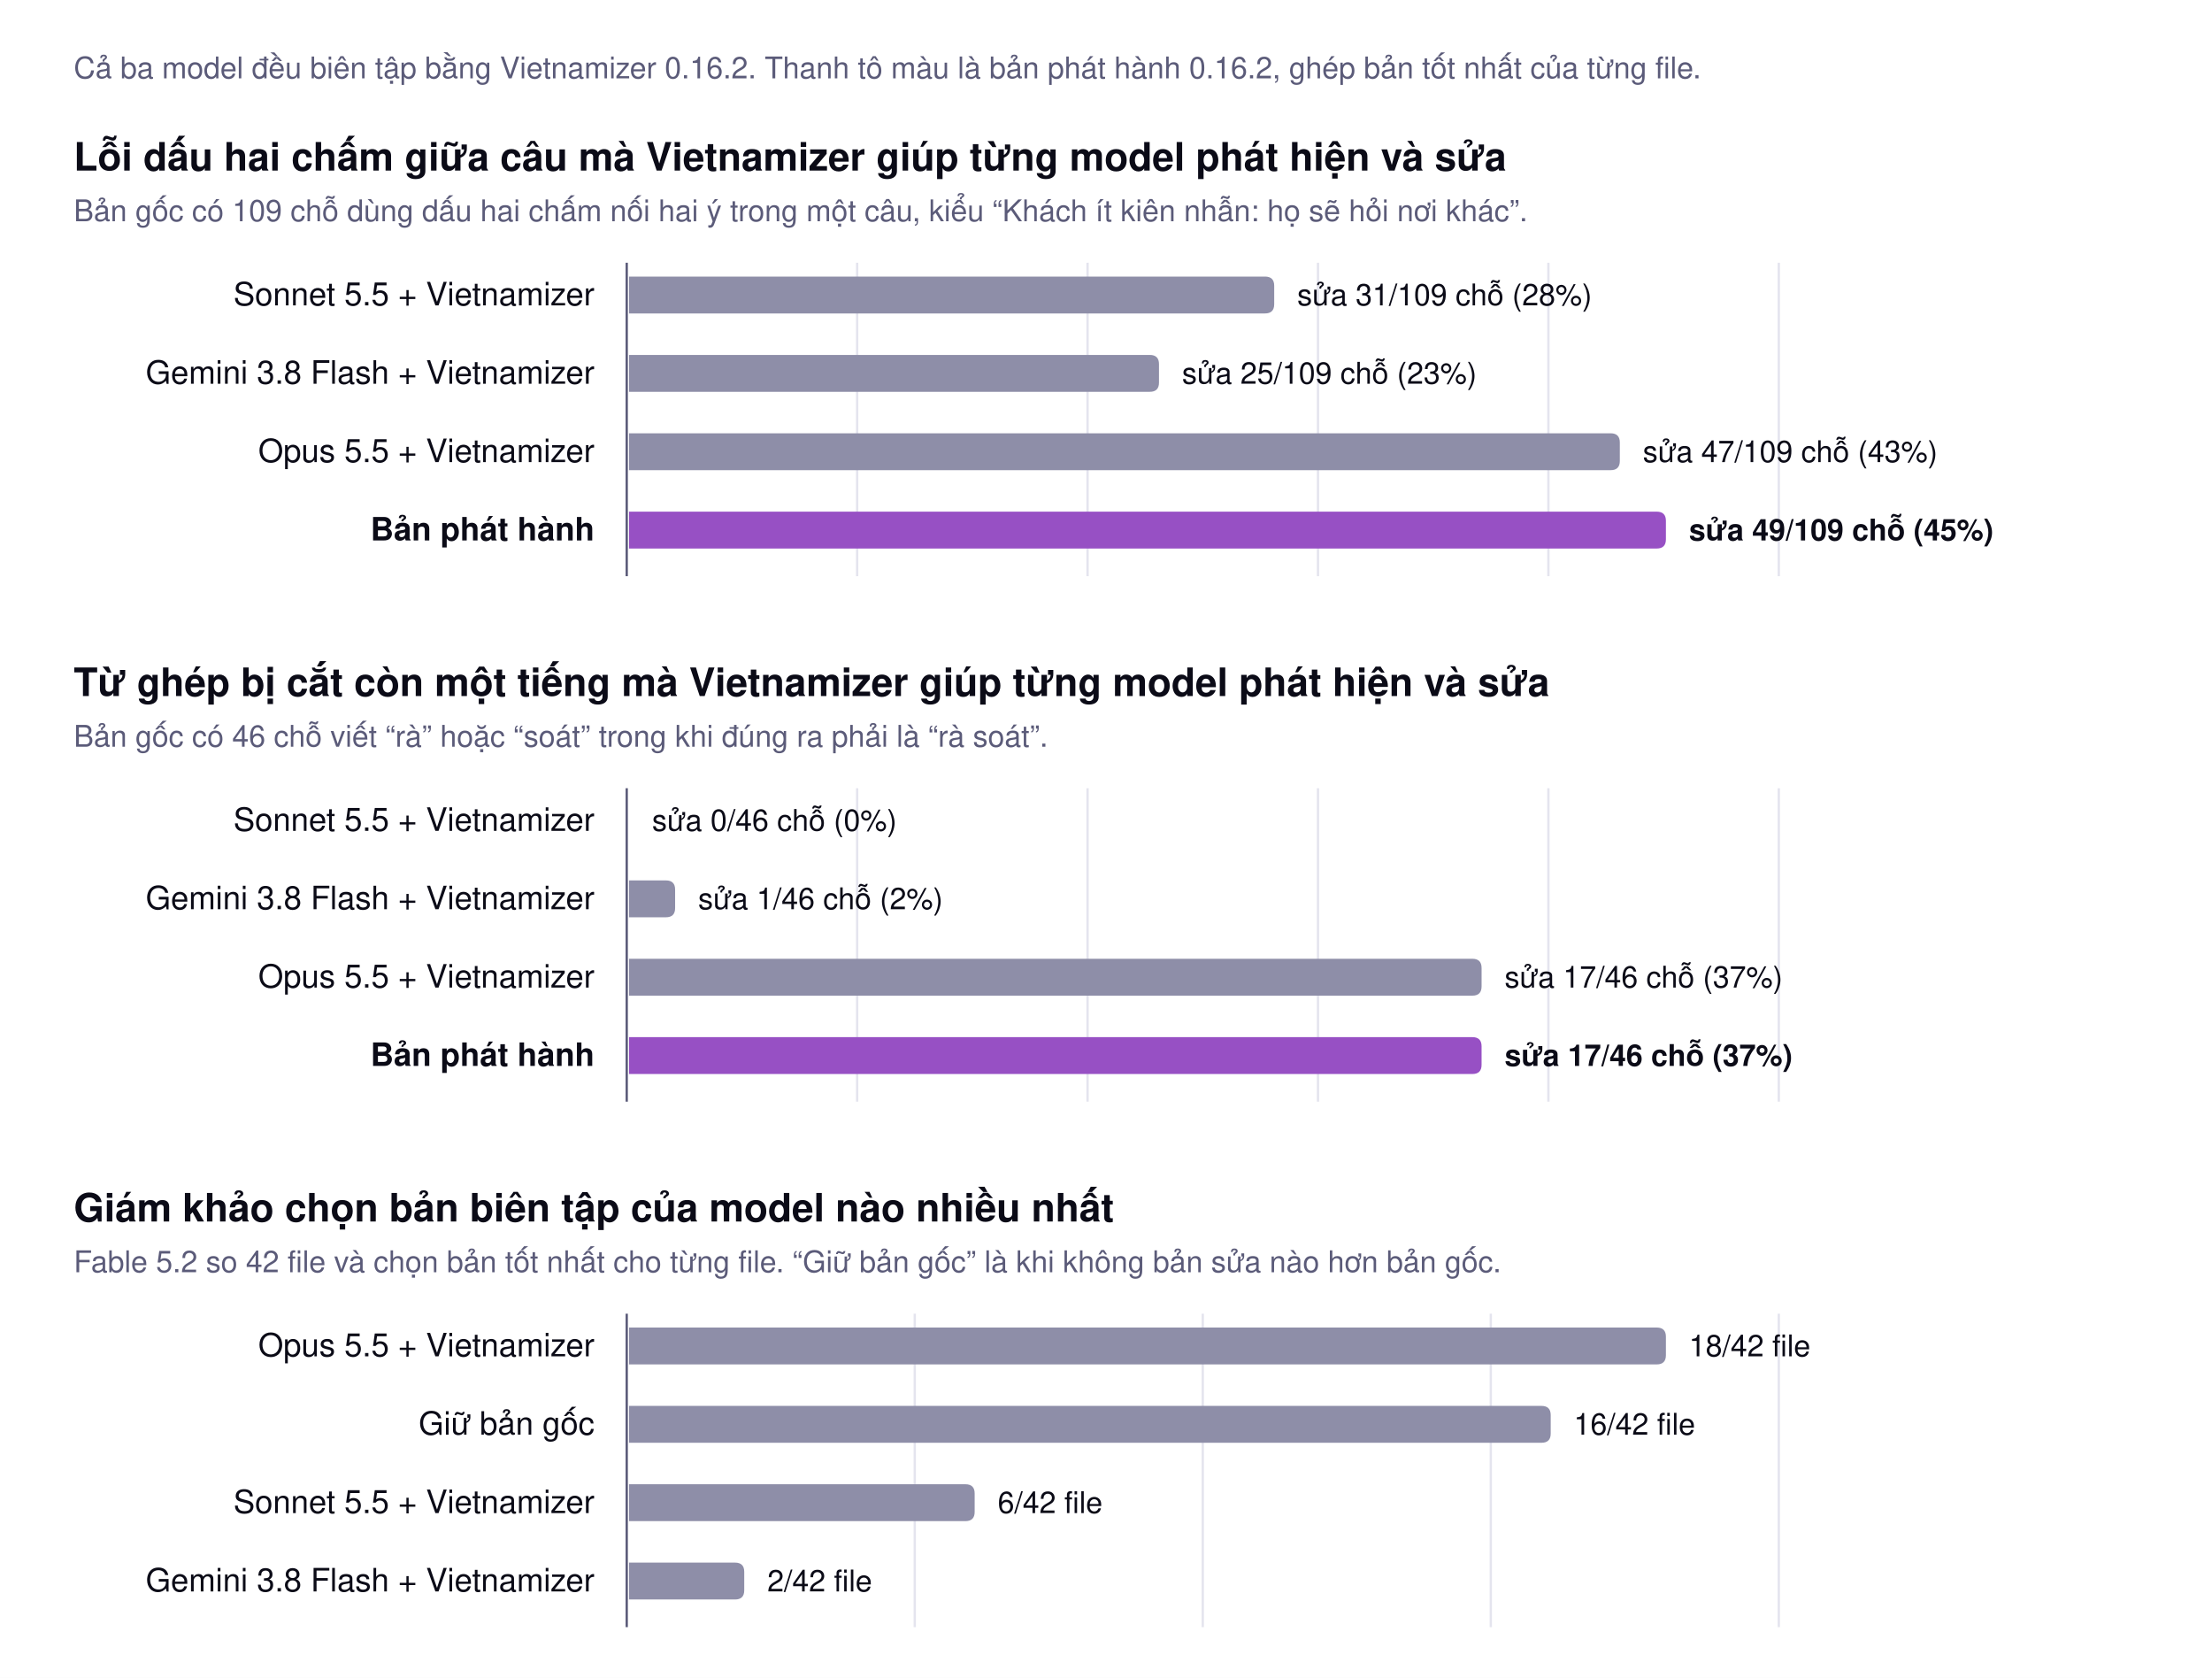
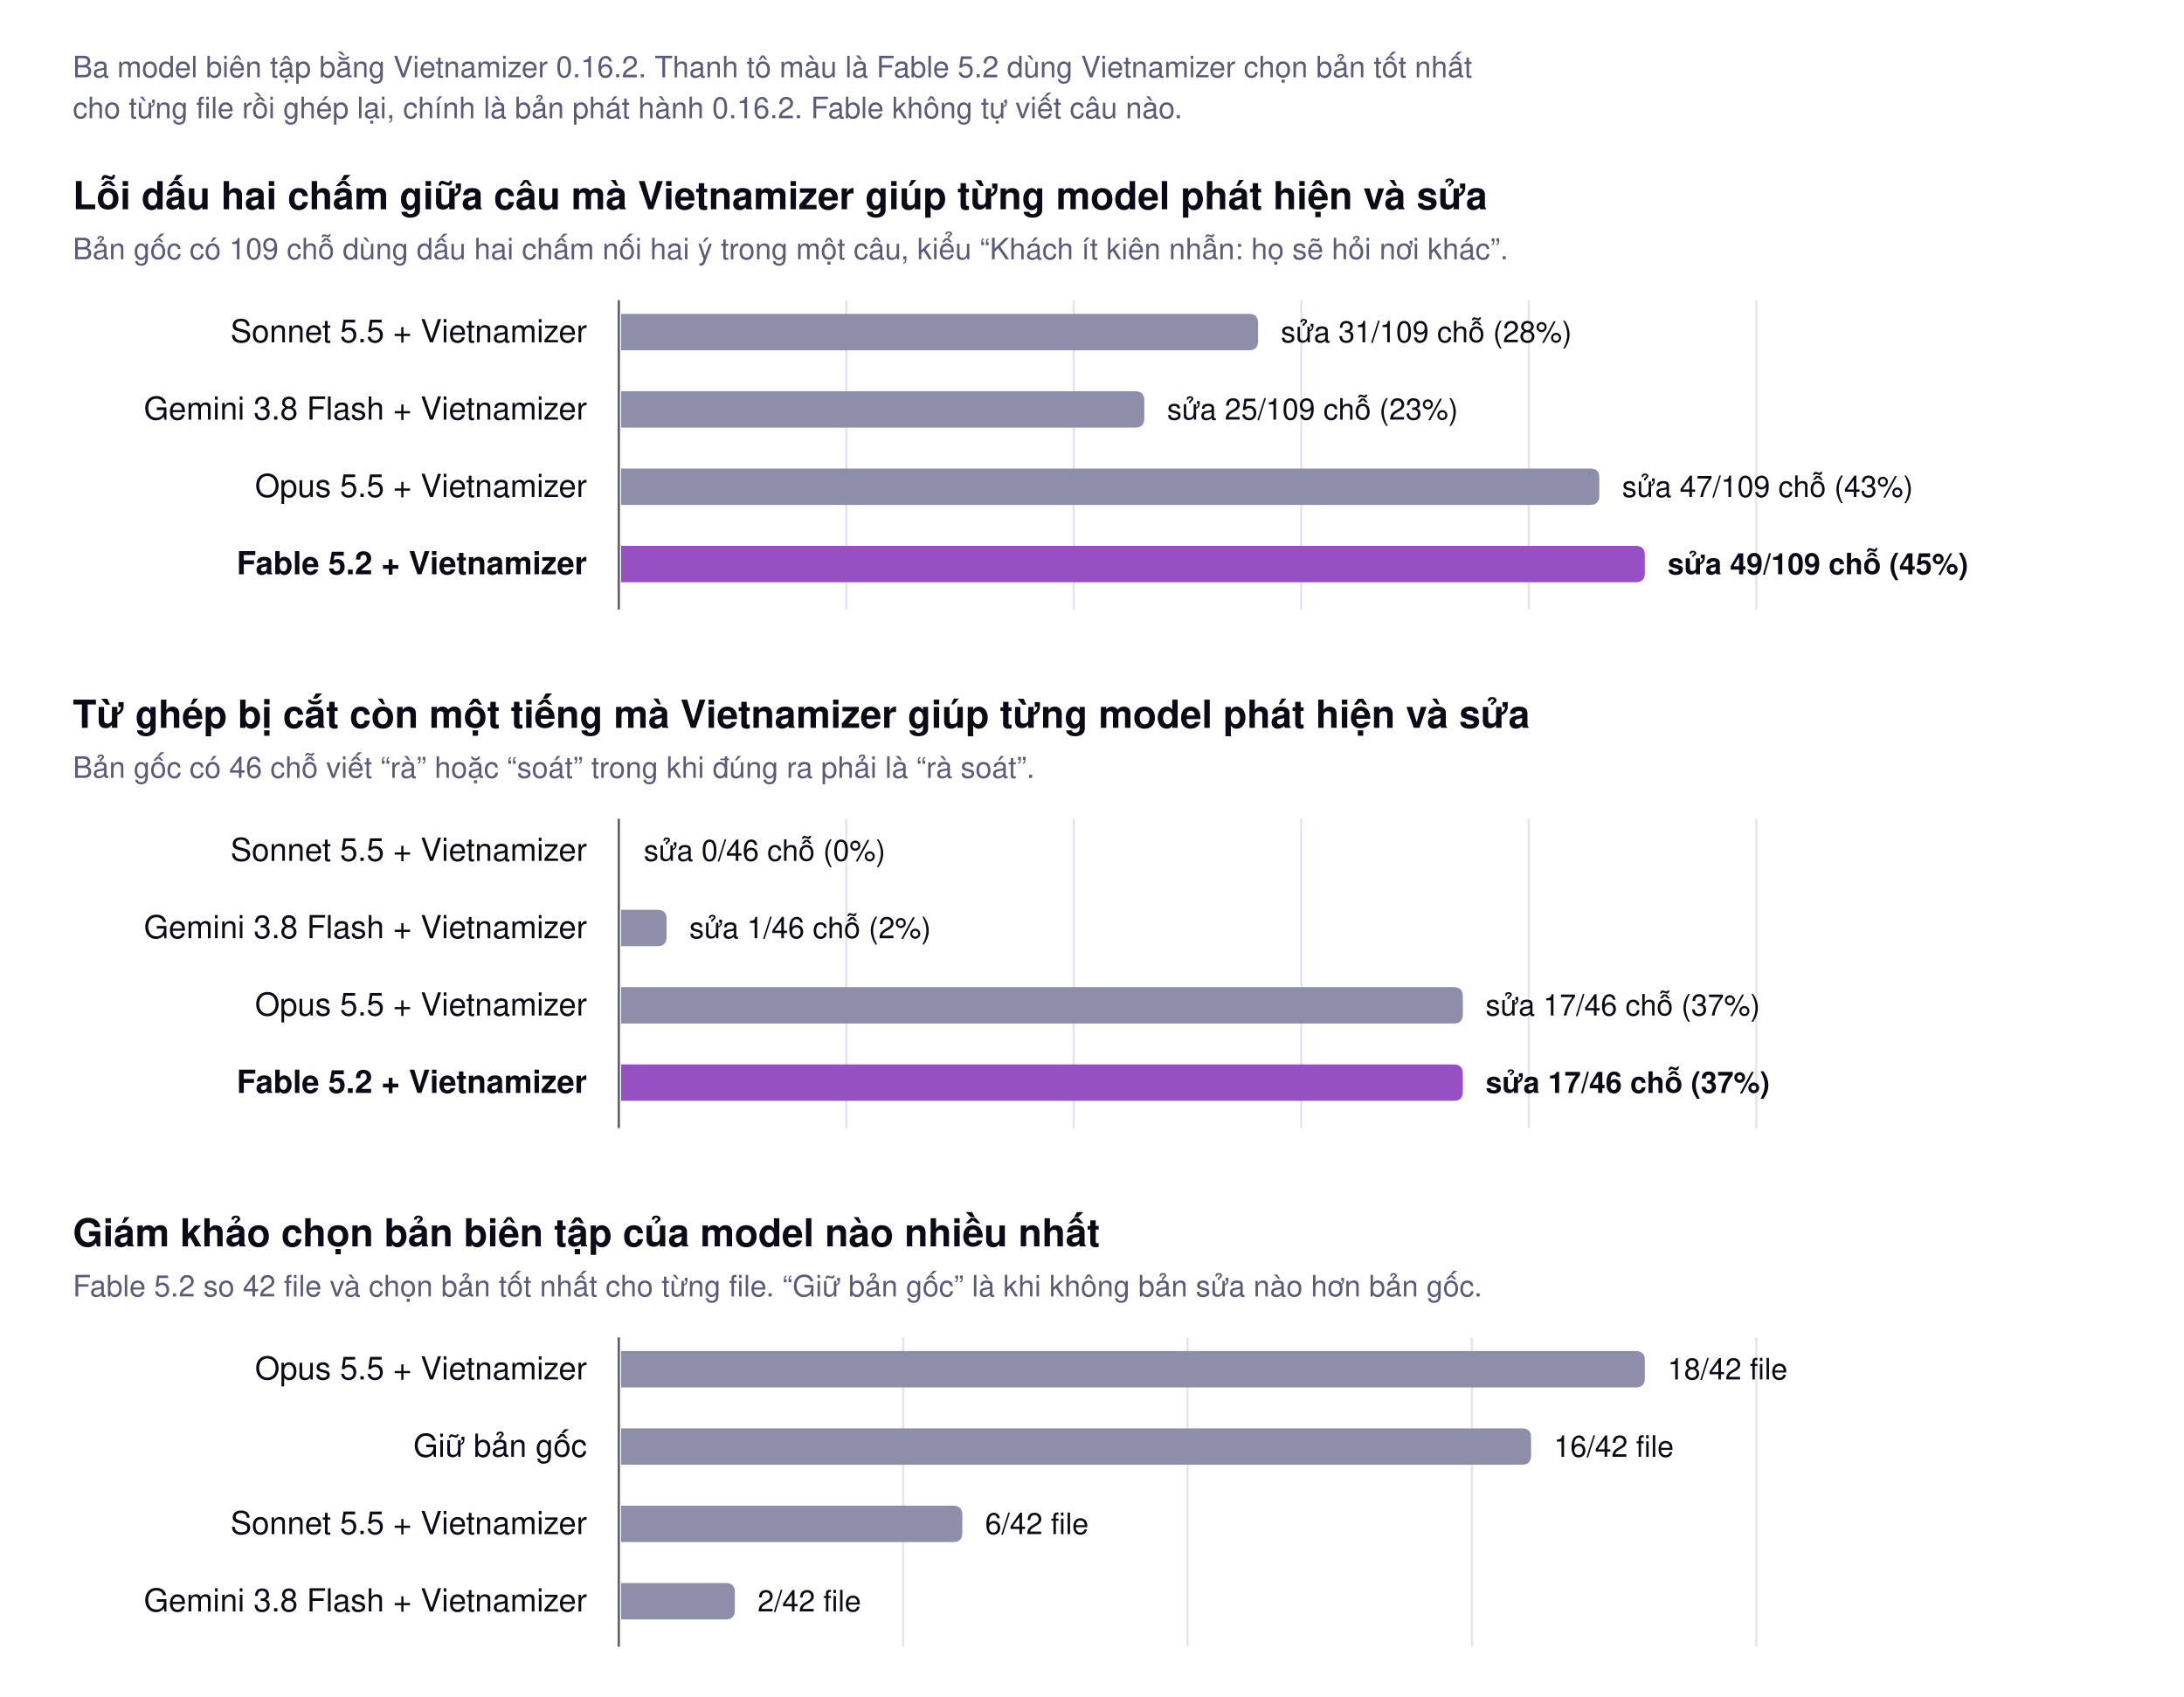
- <svg xmlns="http://www.w3.org/2000/svg" viewBox="0 0 960 728" width="960" height="728" role="img" aria-labelledby="self-edit-benchmark-title self-edit-benchmark-desc">
+ <svg xmlns="http://www.w3.org/2000/svg" viewBox="0 0 960 746" width="960" height="746" role="img" aria-labelledby="self-edit-benchmark-title self-edit-benchmark-desc">
  <rect width="100%" height="100%" fill="#FFFFFF" />
-   <text x="32" y="34" fill="#5B5B79" font-size="13" font-family="'Space Grotesk', -apple-system, 'Segoe UI', Helvetica, Arial, sans-serif">Cả ba model đều biên tập bằng Vietnamizer 0.16.2. Thanh tô màu là bản phát hành 0.16.2, ghép bản tốt nhất của từng file.</text>
-   <text x="32" y="74" fill="#0B0B17" font-size="17" font-weight="600" font-family="'Space Grotesk', -apple-system, 'Segoe UI', Helvetica, Arial, sans-serif">Lỗi dấu hai chấm giữa câu mà Vietnamizer giúp từng model phát hiện và sửa</text>
-   <text x="32" y="96" fill="#5B5B79" font-size="13" font-family="'Space Grotesk', -apple-system, 'Segoe UI', Helvetica, Arial, sans-serif">Bản gốc có 109 chỗ dùng dấu hai chấm nối hai ý trong một câu, kiểu “Khách ít kiên nhẫn: họ sẽ hỏi nơi khác”.</text>
-   <line x1="272" y1="114" x2="272" y2="250" stroke="#5B5B79" stroke-width="1" />
-   <line x1="372.0" y1="114" x2="372.0" y2="250" stroke="#E4E4EE" stroke-width="1" />
-   <line x1="472.0" y1="114" x2="472.0" y2="250" stroke="#E4E4EE" stroke-width="1" />
-   <line x1="572.0" y1="114" x2="572.0" y2="250" stroke="#E4E4EE" stroke-width="1" />
-   <line x1="672.0" y1="114" x2="672.0" y2="250" stroke="#E4E4EE" stroke-width="1" />
-   <line x1="772.0" y1="114" x2="772.0" y2="250" stroke="#E4E4EE" stroke-width="1" />
-   <text x="258" y="132.5" fill="#0B0B17" font-size="14" font-weight="400" font-family="'Space Grotesk', -apple-system, 'Segoe UI', Helvetica, Arial, sans-serif" text-anchor="end">Sonnet 5.5 + Vietnamizer</text>
-   <path d="M273 120H549.0Q553.0 120 553.0 124V132Q553.0 136 549.0 136H273Z" fill="#8E8EA8" />
-   <text x="563.0" y="132.5" fill="#0B0B17" font-size="13" font-weight="400" font-family="'Space Grotesk', -apple-system, 'Segoe UI', Helvetica, Arial, sans-serif">sửa 31/109 chỗ (28%)</text>
-   <text x="258" y="166.5" fill="#0B0B17" font-size="14" font-weight="400" font-family="'Space Grotesk', -apple-system, 'Segoe UI', Helvetica, Arial, sans-serif" text-anchor="end">Gemini 3.8 Flash + Vietnamizer</text>
-   <path d="M273 154H499.0Q503.0 154 503.0 158V166Q503.0 170 499.0 170H273Z" fill="#8E8EA8" />
-   <text x="513.0" y="166.5" fill="#0B0B17" font-size="13" font-weight="400" font-family="'Space Grotesk', -apple-system, 'Segoe UI', Helvetica, Arial, sans-serif">sửa 25/109 chỗ (23%)</text>
-   <text x="258" y="200.5" fill="#0B0B17" font-size="14" font-weight="400" font-family="'Space Grotesk', -apple-system, 'Segoe UI', Helvetica, Arial, sans-serif" text-anchor="end">Opus 5.5 + Vietnamizer</text>
-   <path d="M273 188H699.0Q703.0 188 703.0 192V200Q703.0 204 699.0 204H273Z" fill="#8E8EA8" />
-   <text x="713.0" y="200.5" fill="#0B0B17" font-size="13" font-weight="400" font-family="'Space Grotesk', -apple-system, 'Segoe UI', Helvetica, Arial, sans-serif">sửa 47/109 chỗ (43%)</text>
-   <text x="258" y="234.5" fill="#0B0B17" font-size="14" font-weight="600" font-family="'Space Grotesk', -apple-system, 'Segoe UI', Helvetica, Arial, sans-serif" text-anchor="end">Bản phát hành</text>
-   <path d="M273 222H719.0Q723.0 222 723.0 226V234Q723.0 238 719.0 238H273Z" fill="#9750C4" />
-   <text x="733.0" y="234.5" fill="#0B0B17" font-size="13" font-weight="600" font-family="'Space Grotesk', -apple-system, 'Segoe UI', Helvetica, Arial, sans-serif">sửa 49/109 chỗ (45%)</text>
-   <text x="32" y="302" fill="#0B0B17" font-size="17" font-weight="600" font-family="'Space Grotesk', -apple-system, 'Segoe UI', Helvetica, Arial, sans-serif">Từ ghép bị cắt còn một tiếng mà Vietnamizer giúp từng model phát hiện và sửa</text>
-   <text x="32" y="324" fill="#5B5B79" font-size="13" font-family="'Space Grotesk', -apple-system, 'Segoe UI', Helvetica, Arial, sans-serif">Bản gốc có 46 chỗ viết “rà” hoặc “soát” trong khi đúng ra phải là “rà soát”.</text>
-   <line x1="272" y1="342" x2="272" y2="478" stroke="#5B5B79" stroke-width="1" />
-   <line x1="372.0" y1="342" x2="372.0" y2="478" stroke="#E4E4EE" stroke-width="1" />
-   <line x1="472.0" y1="342" x2="472.0" y2="478" stroke="#E4E4EE" stroke-width="1" />
-   <line x1="572.0" y1="342" x2="572.0" y2="478" stroke="#E4E4EE" stroke-width="1" />
-   <line x1="672.0" y1="342" x2="672.0" y2="478" stroke="#E4E4EE" stroke-width="1" />
-   <line x1="772.0" y1="342" x2="772.0" y2="478" stroke="#E4E4EE" stroke-width="1" />
-   <text x="258" y="360.5" fill="#0B0B17" font-size="14" font-weight="400" font-family="'Space Grotesk', -apple-system, 'Segoe UI', Helvetica, Arial, sans-serif" text-anchor="end">Sonnet 5.5 + Vietnamizer</text>
-   <text x="283.0" y="360.5" fill="#0B0B17" font-size="13" font-weight="400" font-family="'Space Grotesk', -apple-system, 'Segoe UI', Helvetica, Arial, sans-serif">sửa 0/46 chỗ (0%)</text>
-   <text x="258" y="394.5" fill="#0B0B17" font-size="14" font-weight="400" font-family="'Space Grotesk', -apple-system, 'Segoe UI', Helvetica, Arial, sans-serif" text-anchor="end">Gemini 3.8 Flash + Vietnamizer</text>
-   <path d="M273 382H289.0Q293.0 382 293.0 386V394Q293.0 398 289.0 398H273Z" fill="#8E8EA8" />
-   <text x="303.0" y="394.5" fill="#0B0B17" font-size="13" font-weight="400" font-family="'Space Grotesk', -apple-system, 'Segoe UI', Helvetica, Arial, sans-serif">sửa 1/46 chỗ (2%)</text>
-   <text x="258" y="428.5" fill="#0B0B17" font-size="14" font-weight="400" font-family="'Space Grotesk', -apple-system, 'Segoe UI', Helvetica, Arial, sans-serif" text-anchor="end">Opus 5.5 + Vietnamizer</text>
-   <path d="M273 416H639.0Q643.0 416 643.0 420V428Q643.0 432 639.0 432H273Z" fill="#8E8EA8" />
-   <text x="653.0" y="428.5" fill="#0B0B17" font-size="13" font-weight="400" font-family="'Space Grotesk', -apple-system, 'Segoe UI', Helvetica, Arial, sans-serif">sửa 17/46 chỗ (37%)</text>
-   <text x="258" y="462.5" fill="#0B0B17" font-size="14" font-weight="600" font-family="'Space Grotesk', -apple-system, 'Segoe UI', Helvetica, Arial, sans-serif" text-anchor="end">Bản phát hành</text>
-   <path d="M273 450H639.0Q643.0 450 643.0 454V462Q643.0 466 639.0 466H273Z" fill="#9750C4" />
-   <text x="653.0" y="462.5" fill="#0B0B17" font-size="13" font-weight="600" font-family="'Space Grotesk', -apple-system, 'Segoe UI', Helvetica, Arial, sans-serif">sửa 17/46 chỗ (37%)</text>
-   <text x="32" y="530" fill="#0B0B17" font-size="17" font-weight="600" font-family="'Space Grotesk', -apple-system, 'Segoe UI', Helvetica, Arial, sans-serif">Giám khảo chọn bản biên tập của model nào nhiều nhất</text>
-   <text x="32" y="552" fill="#5B5B79" font-size="13" font-family="'Space Grotesk', -apple-system, 'Segoe UI', Helvetica, Arial, sans-serif">Fable 5.2 so 42 file và chọn bản tốt nhất cho từng file. “Giữ bản gốc” là khi không bản sửa nào hơn bản gốc.</text>
-   <line x1="272" y1="570" x2="272" y2="706" stroke="#5B5B79" stroke-width="1" />
-   <line x1="397.0" y1="570" x2="397.0" y2="706" stroke="#E4E4EE" stroke-width="1" />
-   <line x1="522.0" y1="570" x2="522.0" y2="706" stroke="#E4E4EE" stroke-width="1" />
-   <line x1="647.0" y1="570" x2="647.0" y2="706" stroke="#E4E4EE" stroke-width="1" />
-   <line x1="772.0" y1="570" x2="772.0" y2="706" stroke="#E4E4EE" stroke-width="1" />
-   <text x="258" y="588.5" fill="#0B0B17" font-size="14" font-weight="400" font-family="'Space Grotesk', -apple-system, 'Segoe UI', Helvetica, Arial, sans-serif" text-anchor="end">Opus 5.5 + Vietnamizer</text>
-   <path d="M273 576H719.0Q723.0 576 723.0 580V588Q723.0 592 719.0 592H273Z" fill="#8E8EA8" />
-   <text x="733.0" y="588.5" fill="#0B0B17" font-size="13" font-weight="400" font-family="'Space Grotesk', -apple-system, 'Segoe UI', Helvetica, Arial, sans-serif">18/42 file</text>
-   <text x="258" y="622.5" fill="#0B0B17" font-size="14" font-weight="400" font-family="'Space Grotesk', -apple-system, 'Segoe UI', Helvetica, Arial, sans-serif" text-anchor="end">Giữ bản gốc</text>
-   <path d="M273 610H669.0Q673.0 610 673.0 614V622Q673.0 626 669.0 626H273Z" fill="#8E8EA8" />
-   <text x="683.0" y="622.5" fill="#0B0B17" font-size="13" font-weight="400" font-family="'Space Grotesk', -apple-system, 'Segoe UI', Helvetica, Arial, sans-serif">16/42 file</text>
-   <text x="258" y="656.5" fill="#0B0B17" font-size="14" font-weight="400" font-family="'Space Grotesk', -apple-system, 'Segoe UI', Helvetica, Arial, sans-serif" text-anchor="end">Sonnet 5.5 + Vietnamizer</text>
-   <path d="M273 644H419.0Q423.0 644 423.0 648V656Q423.0 660 419.0 660H273Z" fill="#8E8EA8" />
-   <text x="433.0" y="656.5" fill="#0B0B17" font-size="13" font-weight="400" font-family="'Space Grotesk', -apple-system, 'Segoe UI', Helvetica, Arial, sans-serif">6/42 file</text>
-   <text x="258" y="690.5" fill="#0B0B17" font-size="14" font-weight="400" font-family="'Space Grotesk', -apple-system, 'Segoe UI', Helvetica, Arial, sans-serif" text-anchor="end">Gemini 3.8 Flash + Vietnamizer</text>
-   <path d="M273 678H319.0Q323.0 678 323.0 682V690Q323.0 694 319.0 694H273Z" fill="#8E8EA8" />
-   <text x="333.0" y="690.5" fill="#0B0B17" font-size="13" font-weight="400" font-family="'Space Grotesk', -apple-system, 'Segoe UI', Helvetica, Arial, sans-serif">2/42 file</text>
+   <text x="32" y="34" fill="#5B5B79" font-size="13" font-family="'Space Grotesk', -apple-system, 'Segoe UI', Helvetica, Arial, sans-serif">Ba model biên tập bằng Vietnamizer 0.16.2. Thanh tô màu là Fable 5.2 dùng Vietnamizer chọn bản tốt nhất</text>
+   <text x="32" y="52" fill="#5B5B79" font-size="13" font-family="'Space Grotesk', -apple-system, 'Segoe UI', Helvetica, Arial, sans-serif">cho từng file rồi ghép lại, chính là bản phát hành 0.16.2. Fable không tự viết câu nào.</text>
+   <text x="32" y="92" fill="#0B0B17" font-size="17" font-weight="600" font-family="'Space Grotesk', -apple-system, 'Segoe UI', Helvetica, Arial, sans-serif">Lỗi dấu hai chấm giữa câu mà Vietnamizer giúp từng model phát hiện và sửa</text>
+   <text x="32" y="114" fill="#5B5B79" font-size="13" font-family="'Space Grotesk', -apple-system, 'Segoe UI', Helvetica, Arial, sans-serif">Bản gốc có 109 chỗ dùng dấu hai chấm nối hai ý trong một câu, kiểu “Khách ít kiên nhẫn: họ sẽ hỏi nơi khác”.</text>
+   <line x1="272" y1="132" x2="272" y2="268" stroke="#5B5B79" stroke-width="1" />
+   <line x1="372.0" y1="132" x2="372.0" y2="268" stroke="#E4E4EE" stroke-width="1" />
+   <line x1="472.0" y1="132" x2="472.0" y2="268" stroke="#E4E4EE" stroke-width="1" />
+   <line x1="572.0" y1="132" x2="572.0" y2="268" stroke="#E4E4EE" stroke-width="1" />
+   <line x1="672.0" y1="132" x2="672.0" y2="268" stroke="#E4E4EE" stroke-width="1" />
+   <line x1="772.0" y1="132" x2="772.0" y2="268" stroke="#E4E4EE" stroke-width="1" />
+   <text x="258" y="150.5" fill="#0B0B17" font-size="14" font-weight="400" font-family="'Space Grotesk', -apple-system, 'Segoe UI', Helvetica, Arial, sans-serif" text-anchor="end">Sonnet 5.5 + Vietnamizer</text>
+   <path d="M273 138H549.0Q553.0 138 553.0 142V150Q553.0 154 549.0 154H273Z" fill="#8E8EA8" />
+   <text x="563.0" y="150.5" fill="#0B0B17" font-size="13" font-weight="400" font-family="'Space Grotesk', -apple-system, 'Segoe UI', Helvetica, Arial, sans-serif">sửa 31/109 chỗ (28%)</text>
+   <text x="258" y="184.5" fill="#0B0B17" font-size="14" font-weight="400" font-family="'Space Grotesk', -apple-system, 'Segoe UI', Helvetica, Arial, sans-serif" text-anchor="end">Gemini 3.8 Flash + Vietnamizer</text>
+   <path d="M273 172H499.0Q503.0 172 503.0 176V184Q503.0 188 499.0 188H273Z" fill="#8E8EA8" />
+   <text x="513.0" y="184.5" fill="#0B0B17" font-size="13" font-weight="400" font-family="'Space Grotesk', -apple-system, 'Segoe UI', Helvetica, Arial, sans-serif">sửa 25/109 chỗ (23%)</text>
+   <text x="258" y="218.5" fill="#0B0B17" font-size="14" font-weight="400" font-family="'Space Grotesk', -apple-system, 'Segoe UI', Helvetica, Arial, sans-serif" text-anchor="end">Opus 5.5 + Vietnamizer</text>
+   <path d="M273 206H699.0Q703.0 206 703.0 210V218Q703.0 222 699.0 222H273Z" fill="#8E8EA8" />
+   <text x="713.0" y="218.5" fill="#0B0B17" font-size="13" font-weight="400" font-family="'Space Grotesk', -apple-system, 'Segoe UI', Helvetica, Arial, sans-serif">sửa 47/109 chỗ (43%)</text>
+   <text x="258" y="252.5" fill="#0B0B17" font-size="14" font-weight="600" font-family="'Space Grotesk', -apple-system, 'Segoe UI', Helvetica, Arial, sans-serif" text-anchor="end">Fable 5.2 + Vietnamizer</text>
+   <path d="M273 240H719.0Q723.0 240 723.0 244V252Q723.0 256 719.0 256H273Z" fill="#9750C4" />
+   <text x="733.0" y="252.5" fill="#0B0B17" font-size="13" font-weight="600" font-family="'Space Grotesk', -apple-system, 'Segoe UI', Helvetica, Arial, sans-serif">sửa 49/109 chỗ (45%)</text>
+   <text x="32" y="320" fill="#0B0B17" font-size="17" font-weight="600" font-family="'Space Grotesk', -apple-system, 'Segoe UI', Helvetica, Arial, sans-serif">Từ ghép bị cắt còn một tiếng mà Vietnamizer giúp từng model phát hiện và sửa</text>
+   <text x="32" y="342" fill="#5B5B79" font-size="13" font-family="'Space Grotesk', -apple-system, 'Segoe UI', Helvetica, Arial, sans-serif">Bản gốc có 46 chỗ viết “rà” hoặc “soát” trong khi đúng ra phải là “rà soát”.</text>
+   <line x1="272" y1="360" x2="272" y2="496" stroke="#5B5B79" stroke-width="1" />
+   <line x1="372.0" y1="360" x2="372.0" y2="496" stroke="#E4E4EE" stroke-width="1" />
+   <line x1="472.0" y1="360" x2="472.0" y2="496" stroke="#E4E4EE" stroke-width="1" />
+   <line x1="572.0" y1="360" x2="572.0" y2="496" stroke="#E4E4EE" stroke-width="1" />
+   <line x1="672.0" y1="360" x2="672.0" y2="496" stroke="#E4E4EE" stroke-width="1" />
+   <line x1="772.0" y1="360" x2="772.0" y2="496" stroke="#E4E4EE" stroke-width="1" />
+   <text x="258" y="378.5" fill="#0B0B17" font-size="14" font-weight="400" font-family="'Space Grotesk', -apple-system, 'Segoe UI', Helvetica, Arial, sans-serif" text-anchor="end">Sonnet 5.5 + Vietnamizer</text>
+   <text x="283.0" y="378.5" fill="#0B0B17" font-size="13" font-weight="400" font-family="'Space Grotesk', -apple-system, 'Segoe UI', Helvetica, Arial, sans-serif">sửa 0/46 chỗ (0%)</text>
+   <text x="258" y="412.5" fill="#0B0B17" font-size="14" font-weight="400" font-family="'Space Grotesk', -apple-system, 'Segoe UI', Helvetica, Arial, sans-serif" text-anchor="end">Gemini 3.8 Flash + Vietnamizer</text>
+   <path d="M273 400H289.0Q293.0 400 293.0 404V412Q293.0 416 289.0 416H273Z" fill="#8E8EA8" />
+   <text x="303.0" y="412.5" fill="#0B0B17" font-size="13" font-weight="400" font-family="'Space Grotesk', -apple-system, 'Segoe UI', Helvetica, Arial, sans-serif">sửa 1/46 chỗ (2%)</text>
+   <text x="258" y="446.5" fill="#0B0B17" font-size="14" font-weight="400" font-family="'Space Grotesk', -apple-system, 'Segoe UI', Helvetica, Arial, sans-serif" text-anchor="end">Opus 5.5 + Vietnamizer</text>
+   <path d="M273 434H639.0Q643.0 434 643.0 438V446Q643.0 450 639.0 450H273Z" fill="#8E8EA8" />
+   <text x="653.0" y="446.5" fill="#0B0B17" font-size="13" font-weight="400" font-family="'Space Grotesk', -apple-system, 'Segoe UI', Helvetica, Arial, sans-serif">sửa 17/46 chỗ (37%)</text>
+   <text x="258" y="480.5" fill="#0B0B17" font-size="14" font-weight="600" font-family="'Space Grotesk', -apple-system, 'Segoe UI', Helvetica, Arial, sans-serif" text-anchor="end">Fable 5.2 + Vietnamizer</text>
+   <path d="M273 468H639.0Q643.0 468 643.0 472V480Q643.0 484 639.0 484H273Z" fill="#9750C4" />
+   <text x="653.0" y="480.5" fill="#0B0B17" font-size="13" font-weight="600" font-family="'Space Grotesk', -apple-system, 'Segoe UI', Helvetica, Arial, sans-serif">sửa 17/46 chỗ (37%)</text>
+   <text x="32" y="548" fill="#0B0B17" font-size="17" font-weight="600" font-family="'Space Grotesk', -apple-system, 'Segoe UI', Helvetica, Arial, sans-serif">Giám khảo chọn bản biên tập của model nào nhiều nhất</text>
+   <text x="32" y="570" fill="#5B5B79" font-size="13" font-family="'Space Grotesk', -apple-system, 'Segoe UI', Helvetica, Arial, sans-serif">Fable 5.2 so 42 file và chọn bản tốt nhất cho từng file. “Giữ bản gốc” là khi không bản sửa nào hơn bản gốc.</text>
+   <line x1="272" y1="588" x2="272" y2="724" stroke="#5B5B79" stroke-width="1" />
+   <line x1="397.0" y1="588" x2="397.0" y2="724" stroke="#E4E4EE" stroke-width="1" />
+   <line x1="522.0" y1="588" x2="522.0" y2="724" stroke="#E4E4EE" stroke-width="1" />
+   <line x1="647.0" y1="588" x2="647.0" y2="724" stroke="#E4E4EE" stroke-width="1" />
+   <line x1="772.0" y1="588" x2="772.0" y2="724" stroke="#E4E4EE" stroke-width="1" />
+   <text x="258" y="606.5" fill="#0B0B17" font-size="14" font-weight="400" font-family="'Space Grotesk', -apple-system, 'Segoe UI', Helvetica, Arial, sans-serif" text-anchor="end">Opus 5.5 + Vietnamizer</text>
+   <path d="M273 594H719.0Q723.0 594 723.0 598V606Q723.0 610 719.0 610H273Z" fill="#8E8EA8" />
+   <text x="733.0" y="606.5" fill="#0B0B17" font-size="13" font-weight="400" font-family="'Space Grotesk', -apple-system, 'Segoe UI', Helvetica, Arial, sans-serif">18/42 file</text>
+   <text x="258" y="640.5" fill="#0B0B17" font-size="14" font-weight="400" font-family="'Space Grotesk', -apple-system, 'Segoe UI', Helvetica, Arial, sans-serif" text-anchor="end">Giữ bản gốc</text>
+   <path d="M273 628H669.0Q673.0 628 673.0 632V640Q673.0 644 669.0 644H273Z" fill="#8E8EA8" />
+   <text x="683.0" y="640.5" fill="#0B0B17" font-size="13" font-weight="400" font-family="'Space Grotesk', -apple-system, 'Segoe UI', Helvetica, Arial, sans-serif">16/42 file</text>
+   <text x="258" y="674.5" fill="#0B0B17" font-size="14" font-weight="400" font-family="'Space Grotesk', -apple-system, 'Segoe UI', Helvetica, Arial, sans-serif" text-anchor="end">Sonnet 5.5 + Vietnamizer</text>
+   <path d="M273 662H419.0Q423.0 662 423.0 666V674Q423.0 678 419.0 678H273Z" fill="#8E8EA8" />
+   <text x="433.0" y="674.5" fill="#0B0B17" font-size="13" font-weight="400" font-family="'Space Grotesk', -apple-system, 'Segoe UI', Helvetica, Arial, sans-serif">6/42 file</text>
+   <text x="258" y="708.5" fill="#0B0B17" font-size="14" font-weight="400" font-family="'Space Grotesk', -apple-system, 'Segoe UI', Helvetica, Arial, sans-serif" text-anchor="end">Gemini 3.8 Flash + Vietnamizer</text>
+   <path d="M273 696H319.0Q323.0 696 323.0 700V708Q323.0 712 319.0 712H273Z" fill="#8E8EA8" />
+   <text x="333.0" y="708.5" fill="#0B0B17" font-size="13" font-weight="400" font-family="'Space Grotesk', -apple-system, 'Segoe UI', Helvetica, Arial, sans-serif">2/42 file</text>
</svg>
